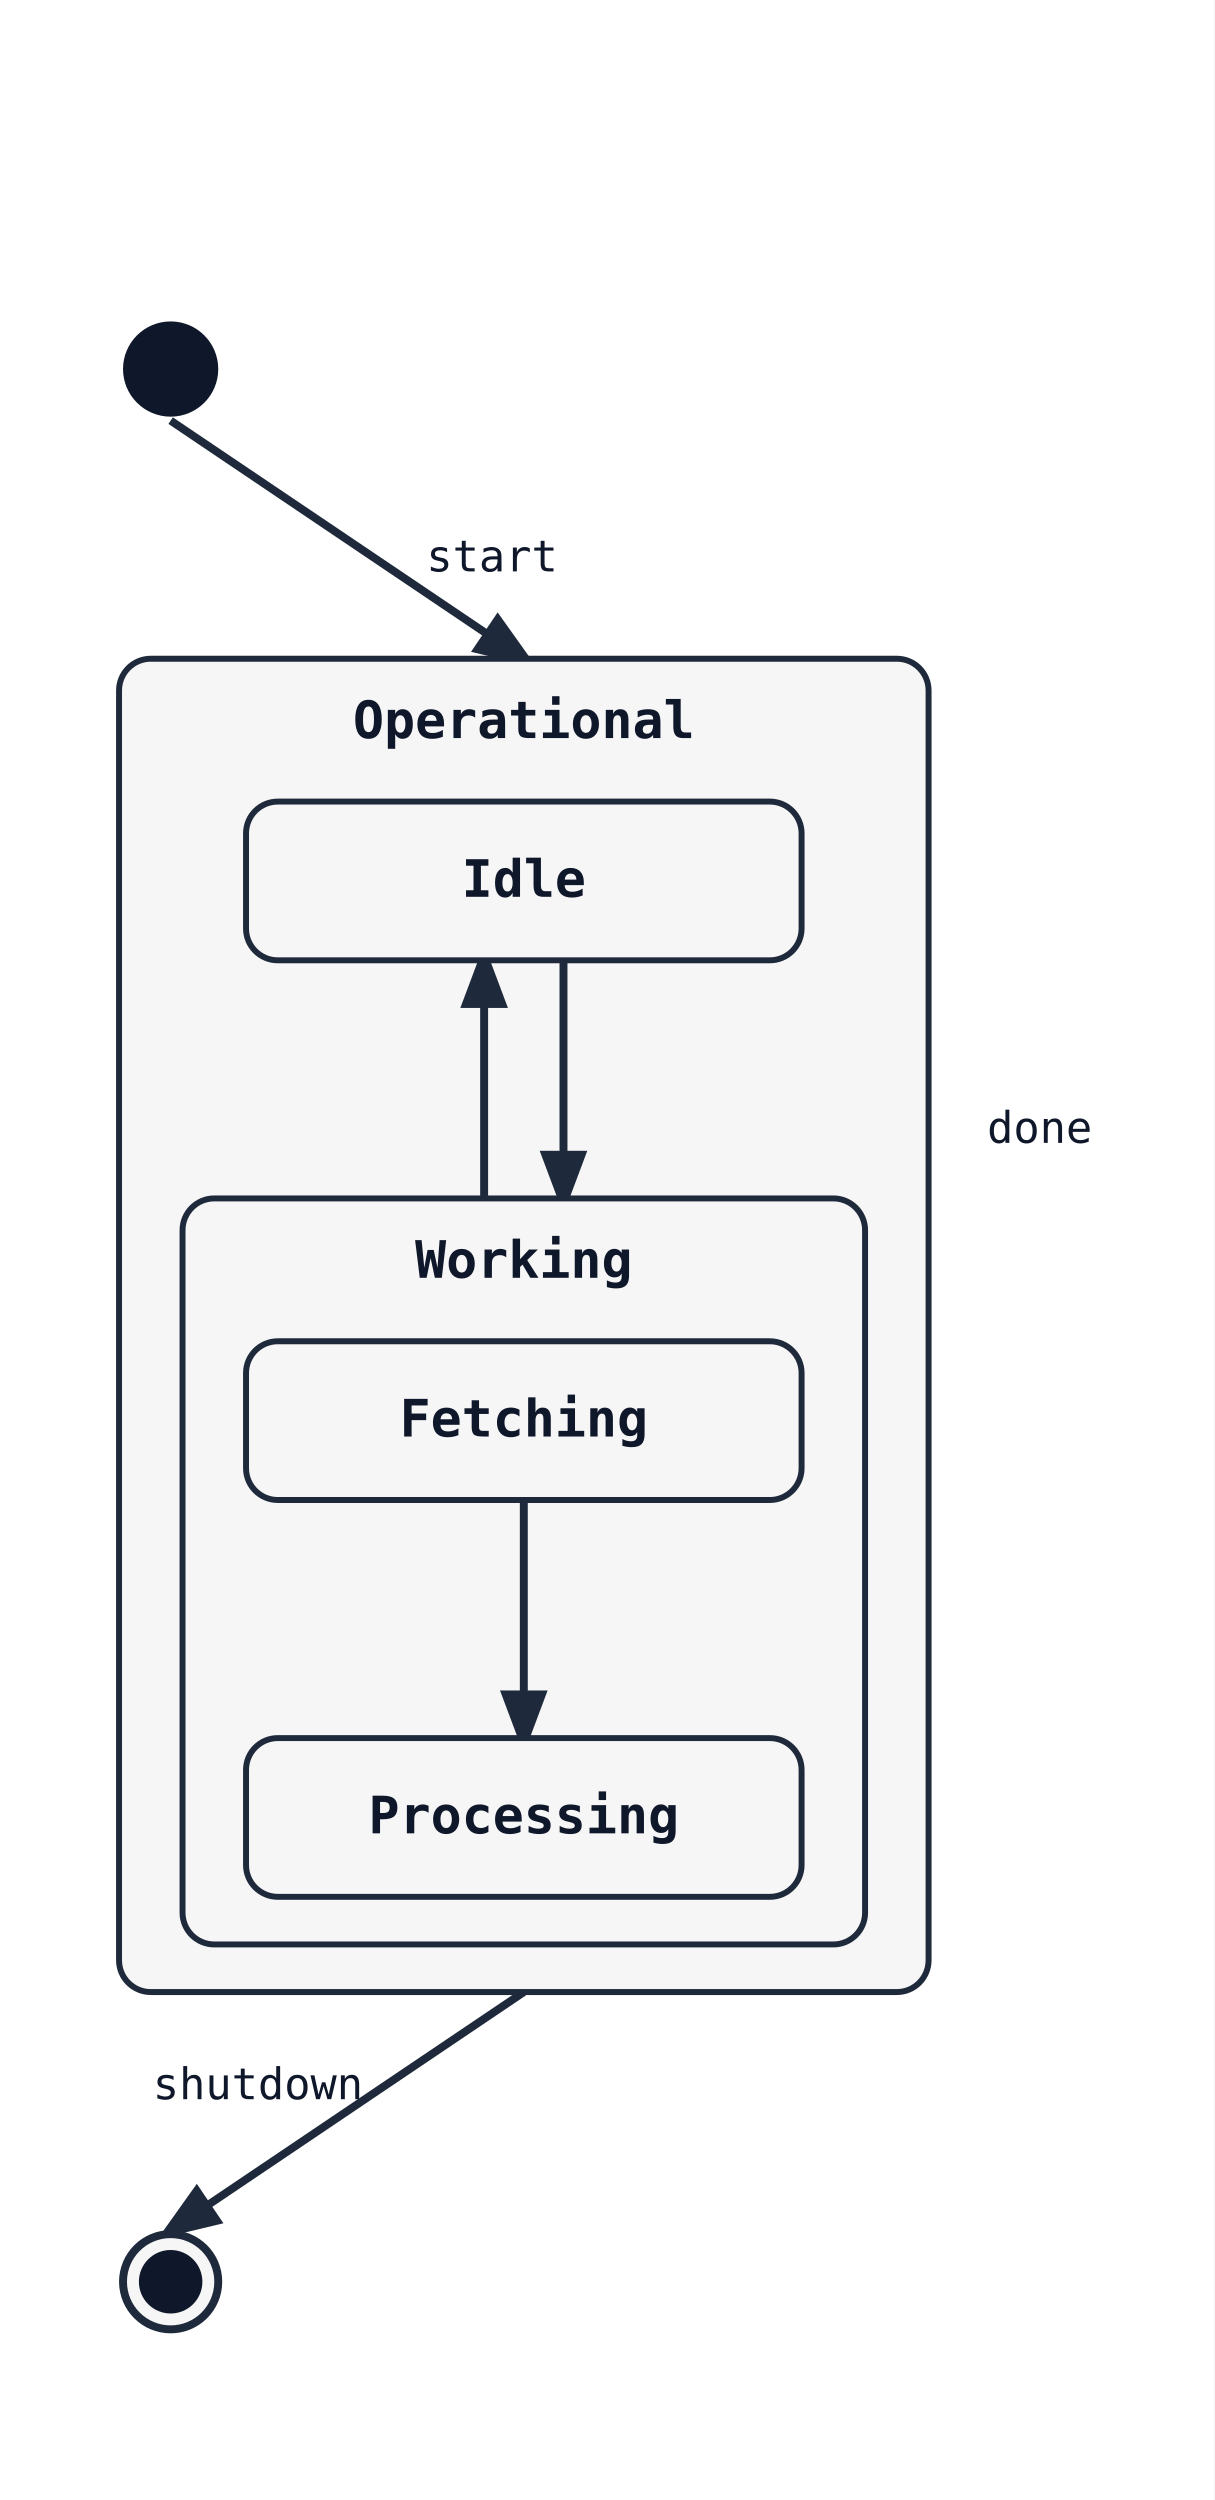
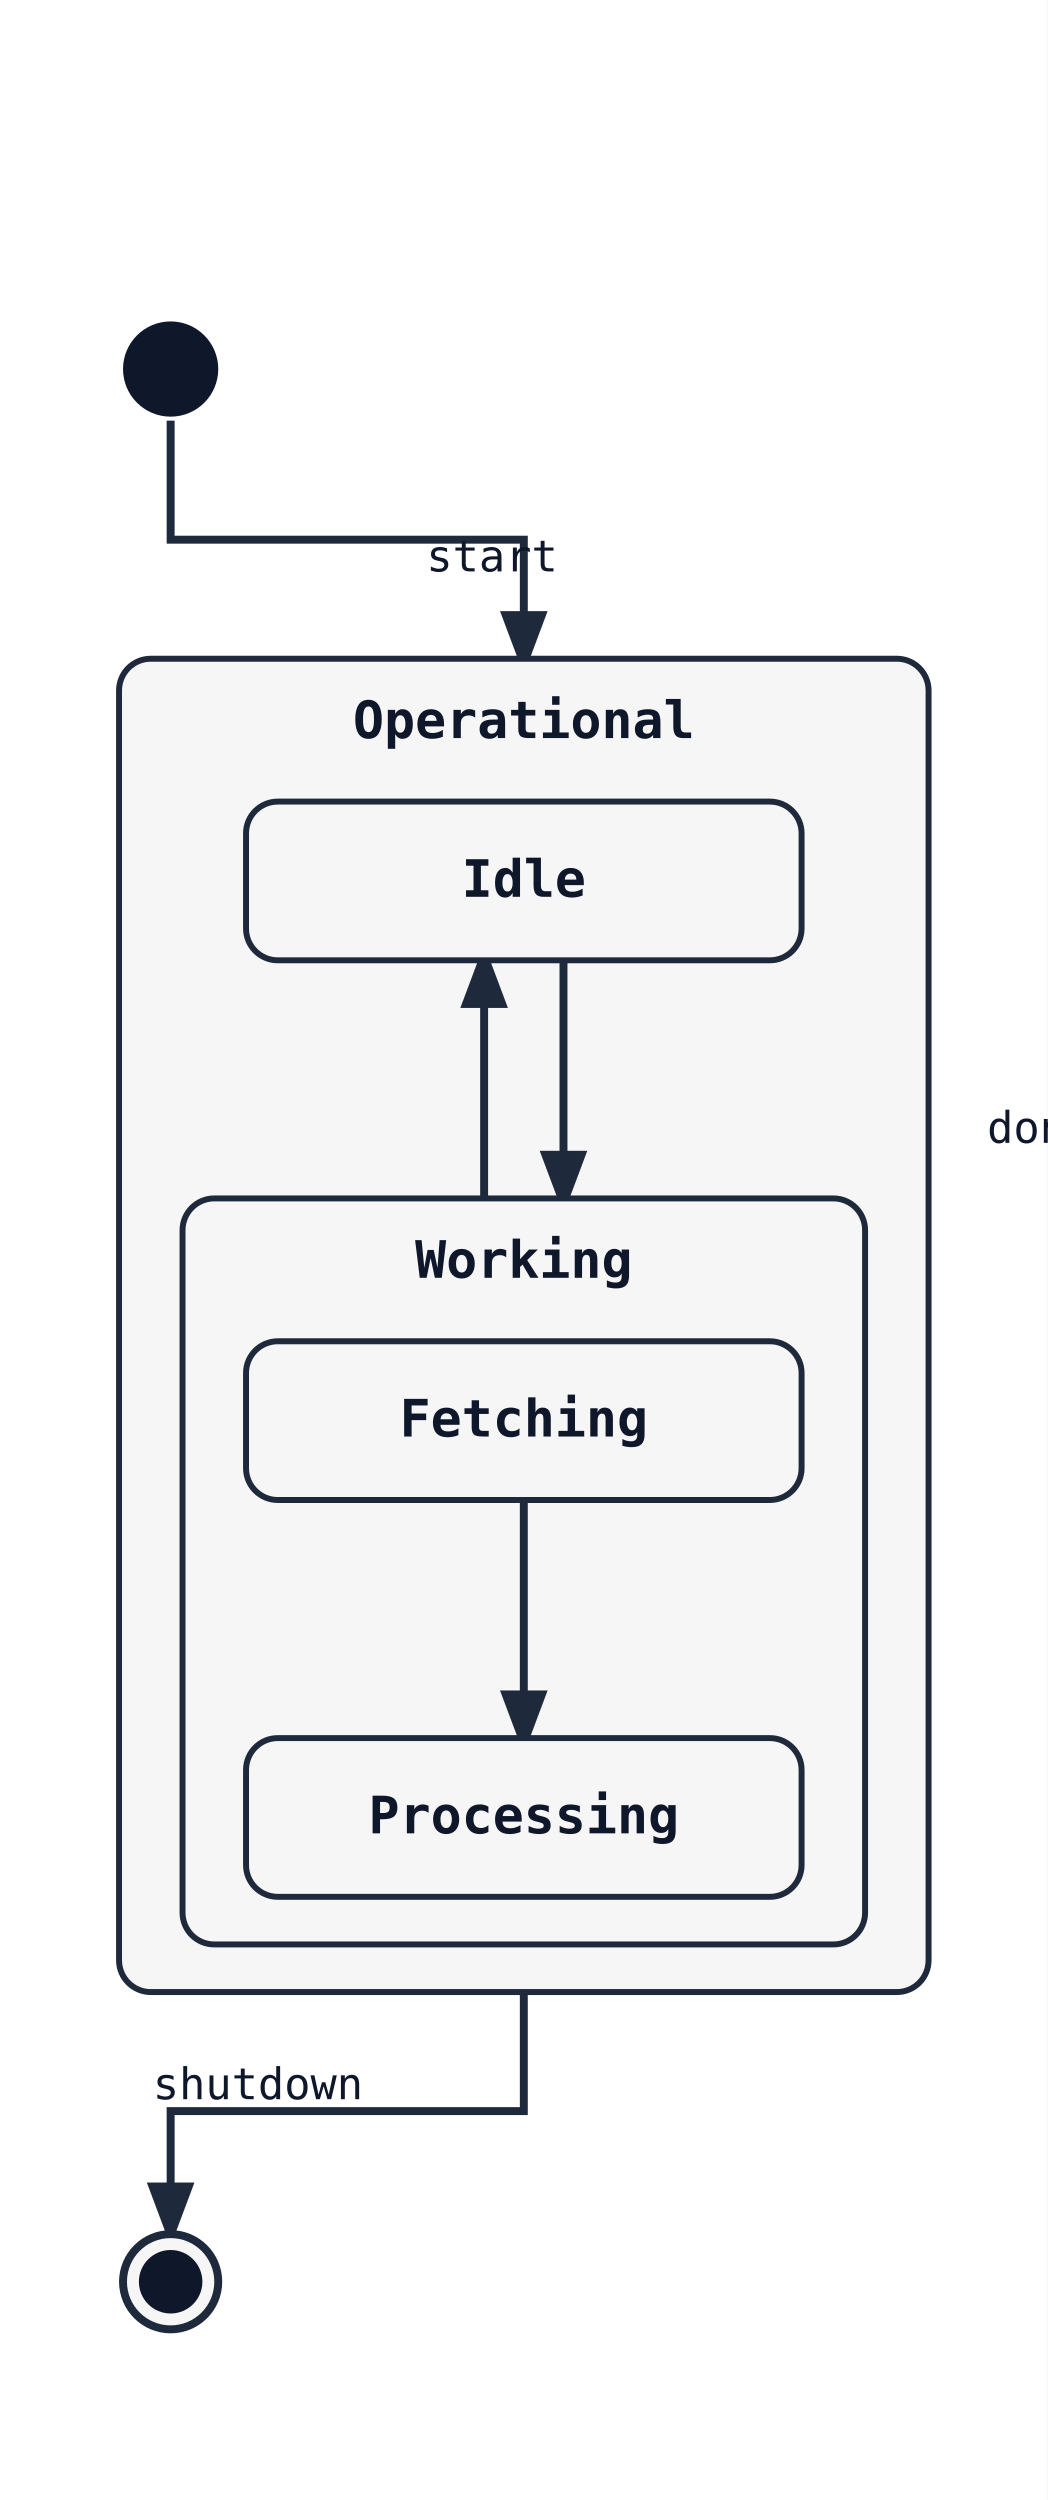
- <svg xmlns="http://www.w3.org/2000/svg" width="306" height="630" viewBox="0 0 306 630">
+ <svg xmlns="http://www.w3.org/2000/svg" width="264" height="630" viewBox="0 0 264 630">
  <rect width="100%" height="100%" fill="white" />
  <defs>
    <marker id="arrow" markerWidth="8" markerHeight="8" refX="6" refY="3" orient="auto">
      <path d="M0,0 L0,6 L8,3 z" fill="#1e293b" />
    </marker>
  </defs>
-   <line class="state-transition" data-state-from="[*]" data-state-to="Operational" x1="43" y1="106" x2="132" y2="166" stroke="#1e293b" stroke-width="2" marker-end="url(#arrow)" />
-   <line class="state-transition" data-state-from="Operational" data-state-to="[*]__end" x1="132" y1="502" x2="43" y2="562" stroke="#1e293b" stroke-width="2" marker-end="url(#arrow)" />
+   <path class="state-transition" data-state-from="[*]" data-state-to="Operational" d="M 43 106 L 43 136 L 132 136 L 132 166" fill="none" stroke="#1e293b" stroke-width="2" marker-end="url(#arrow)" />
+   <path class="state-transition" data-state-from="Operational" data-state-to="[*]__end" d="M 132 502 L 132 532 L 43 532 L 43 562" fill="none" stroke="#1e293b" stroke-width="2" marker-end="url(#arrow)" />
  <text x="65" y="529" font-family="monospace" font-size="11" fill="#0f172a" text-anchor="middle" data-state-label="shutdown">
    <tspan x="65" y="529">shutdown</tspan>
  </text>
  <rect x="30" y="166" width="204" height="336" rx="8" ry="8" fill="#f6f6f6" stroke="#1e293b" stroke-width="1.5" />
  <text x="132" y="186" font-family="monospace" font-size="13" font-weight="600" text-anchor="middle" fill="#0f172a">Operational</text>
  <path class="state-transition" data-state-from="Idle" data-state-to="Working" d="M 142 242 Q 142 272 142 302" fill="none" stroke="#1e293b" stroke-width="2" marker-end="url(#arrow)" />
  <text x="124" y="144" font-family="monospace" font-size="11" fill="#0f172a" text-anchor="middle" data-state-label="start">
    <tspan x="124" y="144">start</tspan>
  </text>
  <path class="state-transition" data-state-from="Working" data-state-to="Idle" d="M 122 302 Q 122 272 122 242" fill="none" stroke="#1e293b" stroke-width="2" marker-end="url(#arrow)" />
  <text x="262" y="288" font-family="monospace" font-size="11" fill="#0f172a" text-anchor="middle" data-state-label="done">
    <tspan x="262" y="288">done</tspan>
  </text>
  <rect x="62" y="202" width="140" height="40" rx="8" ry="8" fill="#f6f6f6" stroke="#1e293b" stroke-width="1.5" />
  <text x="132" y="226" font-family="monospace" font-size="13" font-weight="600" text-anchor="middle" fill="#0f172a">Idle</text>
  <rect x="46" y="302" width="172" height="188" rx="8" ry="8" fill="#f6f6f6" stroke="#1e293b" stroke-width="1.5" />
  <text x="132" y="322" font-family="monospace" font-size="13" font-weight="600" text-anchor="middle" fill="#0f172a">Working</text>
-   <line class="state-transition" data-state-from="Fetching" data-state-to="Processing" x1="132" y1="378" x2="132" y2="438" stroke="#1e293b" stroke-width="2" marker-end="url(#arrow)" />
+   <path class="state-transition" data-state-from="Fetching" data-state-to="Processing" d="M 132 378 L 132 438" fill="none" stroke="#1e293b" stroke-width="2" marker-end="url(#arrow)" />
  <text x="-36" y="400" font-family="monospace" font-size="11" fill="#0f172a" text-anchor="middle" data-state-label="data ready">
    <tspan x="-36" y="400">data ready</tspan>
  </text>
  <rect x="62" y="338" width="140" height="40" rx="8" ry="8" fill="#f6f6f6" stroke="#1e293b" stroke-width="1.5" />
  <text x="132" y="362" font-family="monospace" font-size="13" font-weight="600" text-anchor="middle" fill="#0f172a">Fetching</text>
  <rect x="62" y="438" width="140" height="40" rx="8" ry="8" fill="#f6f6f6" stroke="#1e293b" stroke-width="1.5" />
  <text x="132" y="462" font-family="monospace" font-size="13" font-weight="600" text-anchor="middle" fill="#0f172a">Processing</text>
  <circle cx="43" cy="93" r="12" fill="#0f172a" />
  <circle cx="43" cy="575" r="12" fill="#f6f6f6" stroke="#1e293b" stroke-width="2" />
  <circle cx="43" cy="575" r="8" fill="#0f172a" />
</svg>
